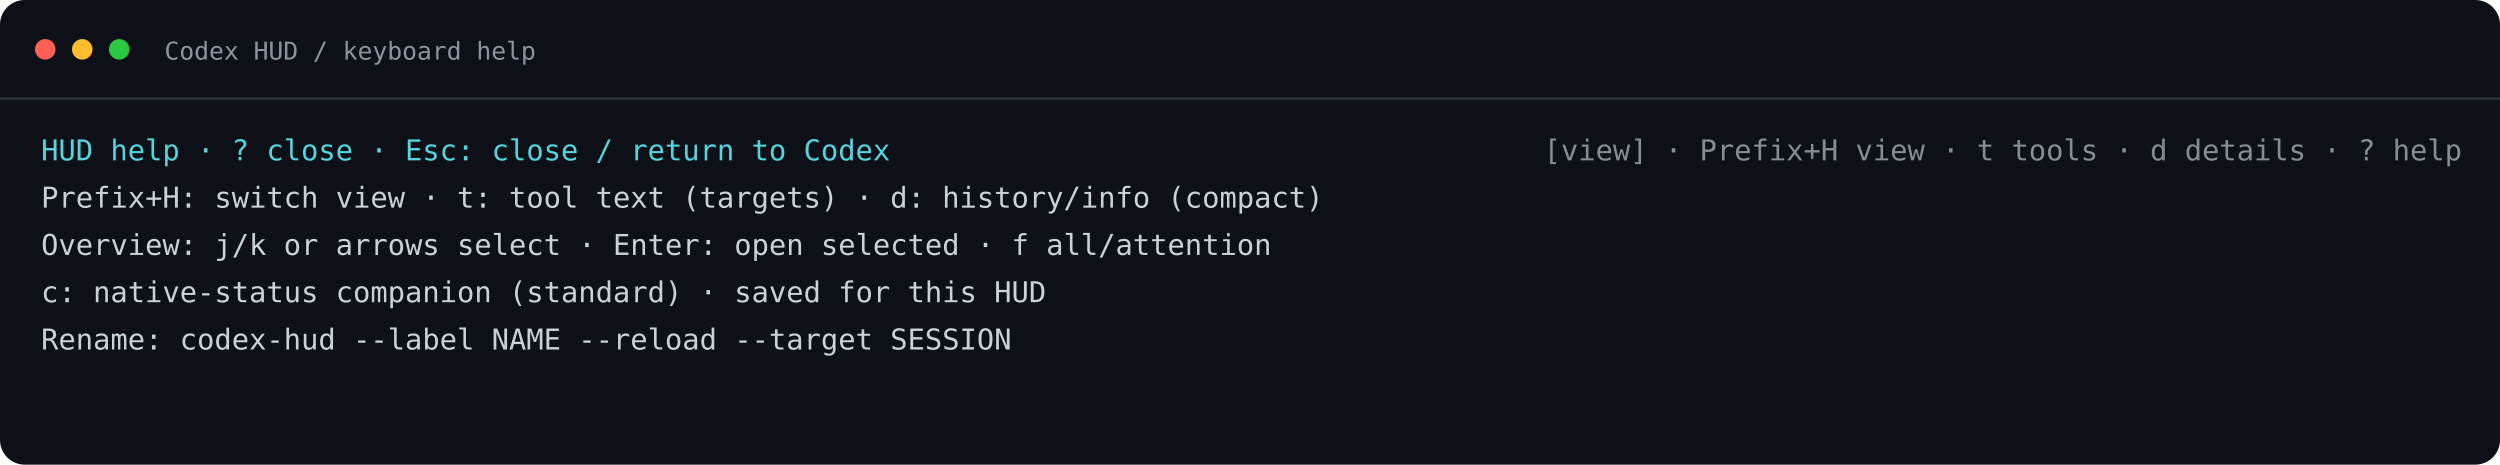
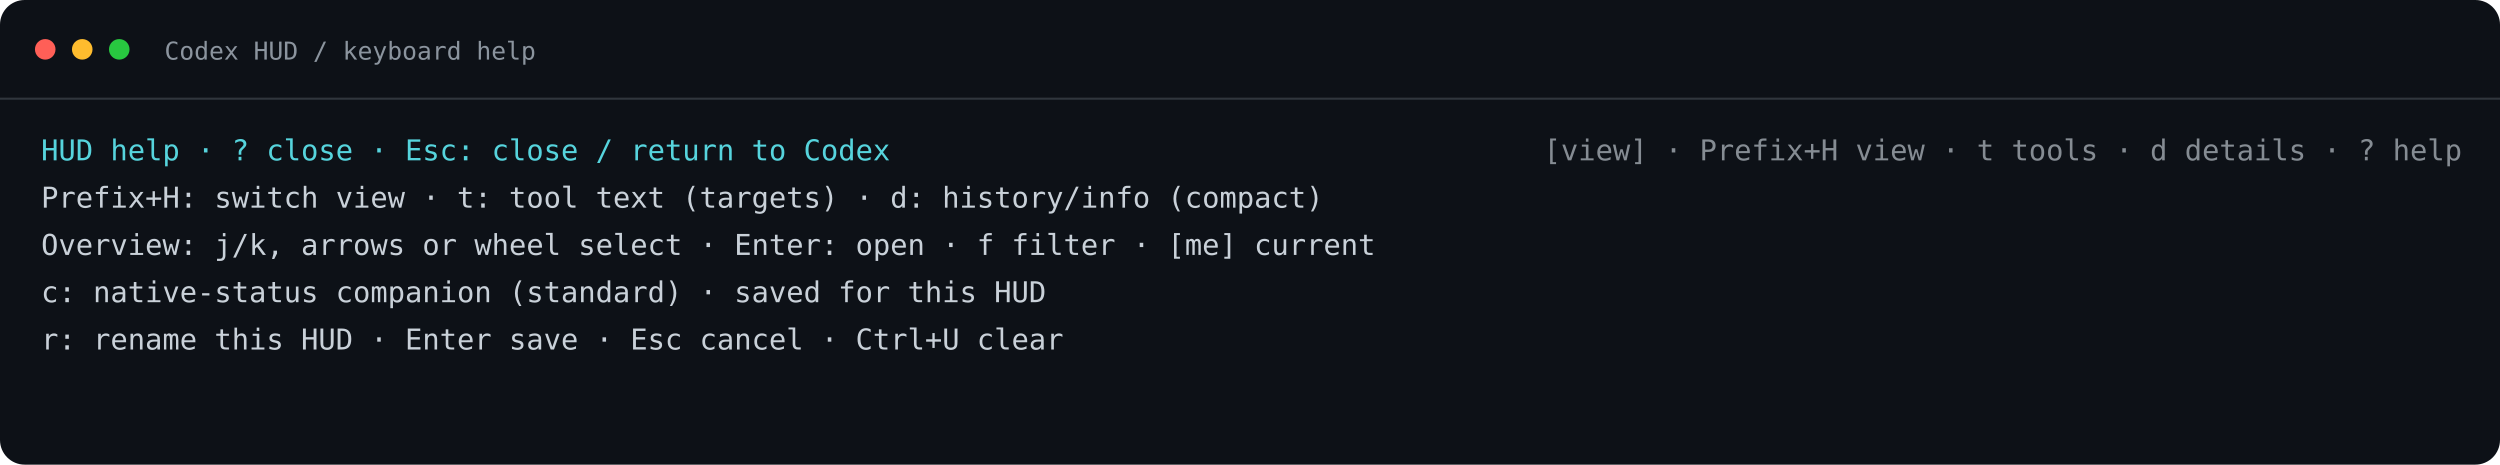
<svg xmlns="http://www.w3.org/2000/svg" width="1216" height="226" viewBox="0 0 1216 226" role="img" aria-label="Codex HUD / keyboard help">
  <rect width="1216" height="226" rx="12" fill="#0d1117" />
  <path d="M0 48H1216" stroke="#30363d" />
  <circle cx="22" cy="24" r="5" fill="#ff5f57" />
  <circle cx="40" cy="24" r="5" fill="#febc2e" />
  <circle cx="58" cy="24" r="5" fill="#28c840" />
  <text x="80" y="29" fill="#8b949e" font-family="monospace" font-size="12">Codex HUD / keyboard help</text>
  <g font-family="Menlo,DejaVu Sans Mono,monospace" font-size="14" xml:space="preserve">
    <text x="20" y="78" fill="#56d4dd" opacity="1" font-weight="400" text-decoration="none" textLength="411.6" lengthAdjust="spacingAndGlyphs">HUD help · ? close · Esc: close / return to Codex</text>
    <text x="431.6" y="78" fill="#c9d1d9" opacity="1" font-weight="400" text-decoration="none" textLength="319.2" lengthAdjust="spacingAndGlyphs">                                      </text>
    <text x="750.8" y="78" fill="#c9d1d9" opacity="0.64" font-weight="400" text-decoration="none" textLength="445.2" lengthAdjust="spacingAndGlyphs">[view] · Prefix+H view · t tools · d details · ? help</text>
    <text x="20" y="101" fill="#c9d1d9" opacity="1" font-weight="400" text-decoration="none" textLength="621.6" lengthAdjust="spacingAndGlyphs">Prefix+H: switch view · t: tool text (targets) · d: history/info (compact)</text>
-     <text x="20" y="124" fill="#c9d1d9" opacity="1" font-weight="400" text-decoration="none" textLength="596.4" lengthAdjust="spacingAndGlyphs">Overview: j/k or arrows select · Enter: open selected · f all/attention</text>
+     <text x="20" y="124" fill="#c9d1d9" opacity="1" font-weight="400" text-decoration="none" textLength="646.8" lengthAdjust="spacingAndGlyphs">Overview: j/k, arrows or wheel select · Enter: open · f filter · [me] current</text>
    <text x="20" y="147" fill="#c9d1d9" opacity="1" font-weight="400" text-decoration="none" textLength="487.2" lengthAdjust="spacingAndGlyphs">c: native-status companion (standard) · saved for this HUD</text>
-     <text x="20" y="170" fill="#c9d1d9" opacity="1" font-weight="400" text-decoration="none" textLength="470.4" lengthAdjust="spacingAndGlyphs">Rename: codex-hud --label NAME --reload --target SESSION</text>
+     <text x="20" y="170" fill="#c9d1d9" opacity="1" font-weight="400" text-decoration="none" textLength="495.6" lengthAdjust="spacingAndGlyphs">r: rename this HUD · Enter save · Esc cancel · Ctrl+U clear</text>
  </g>
</svg>
